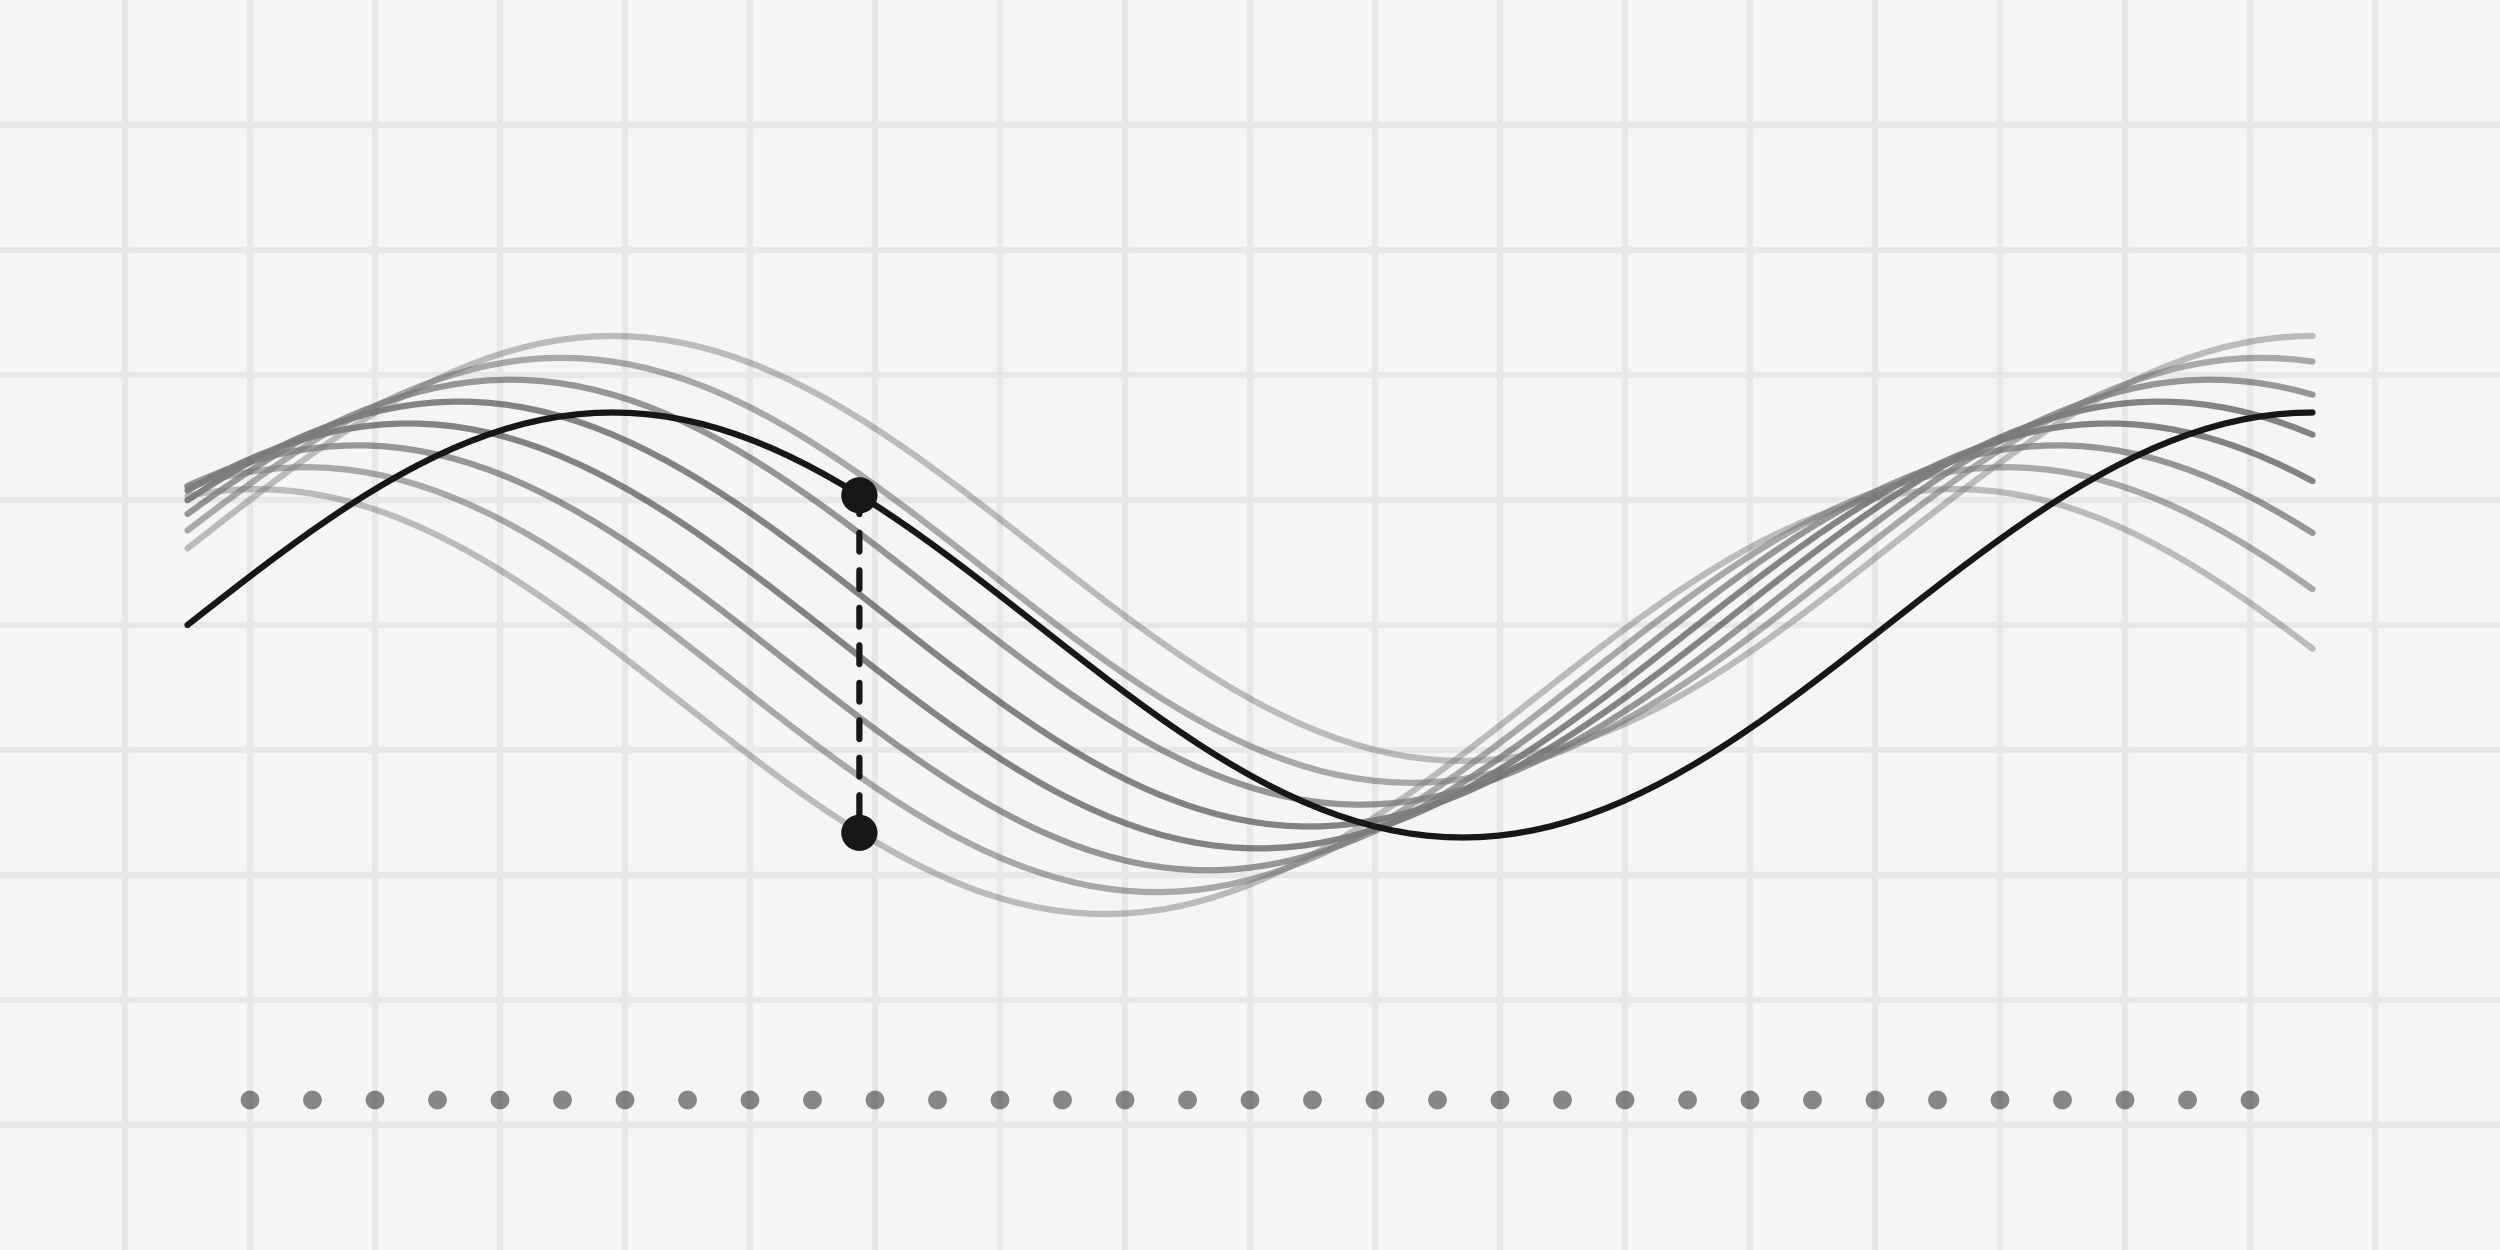
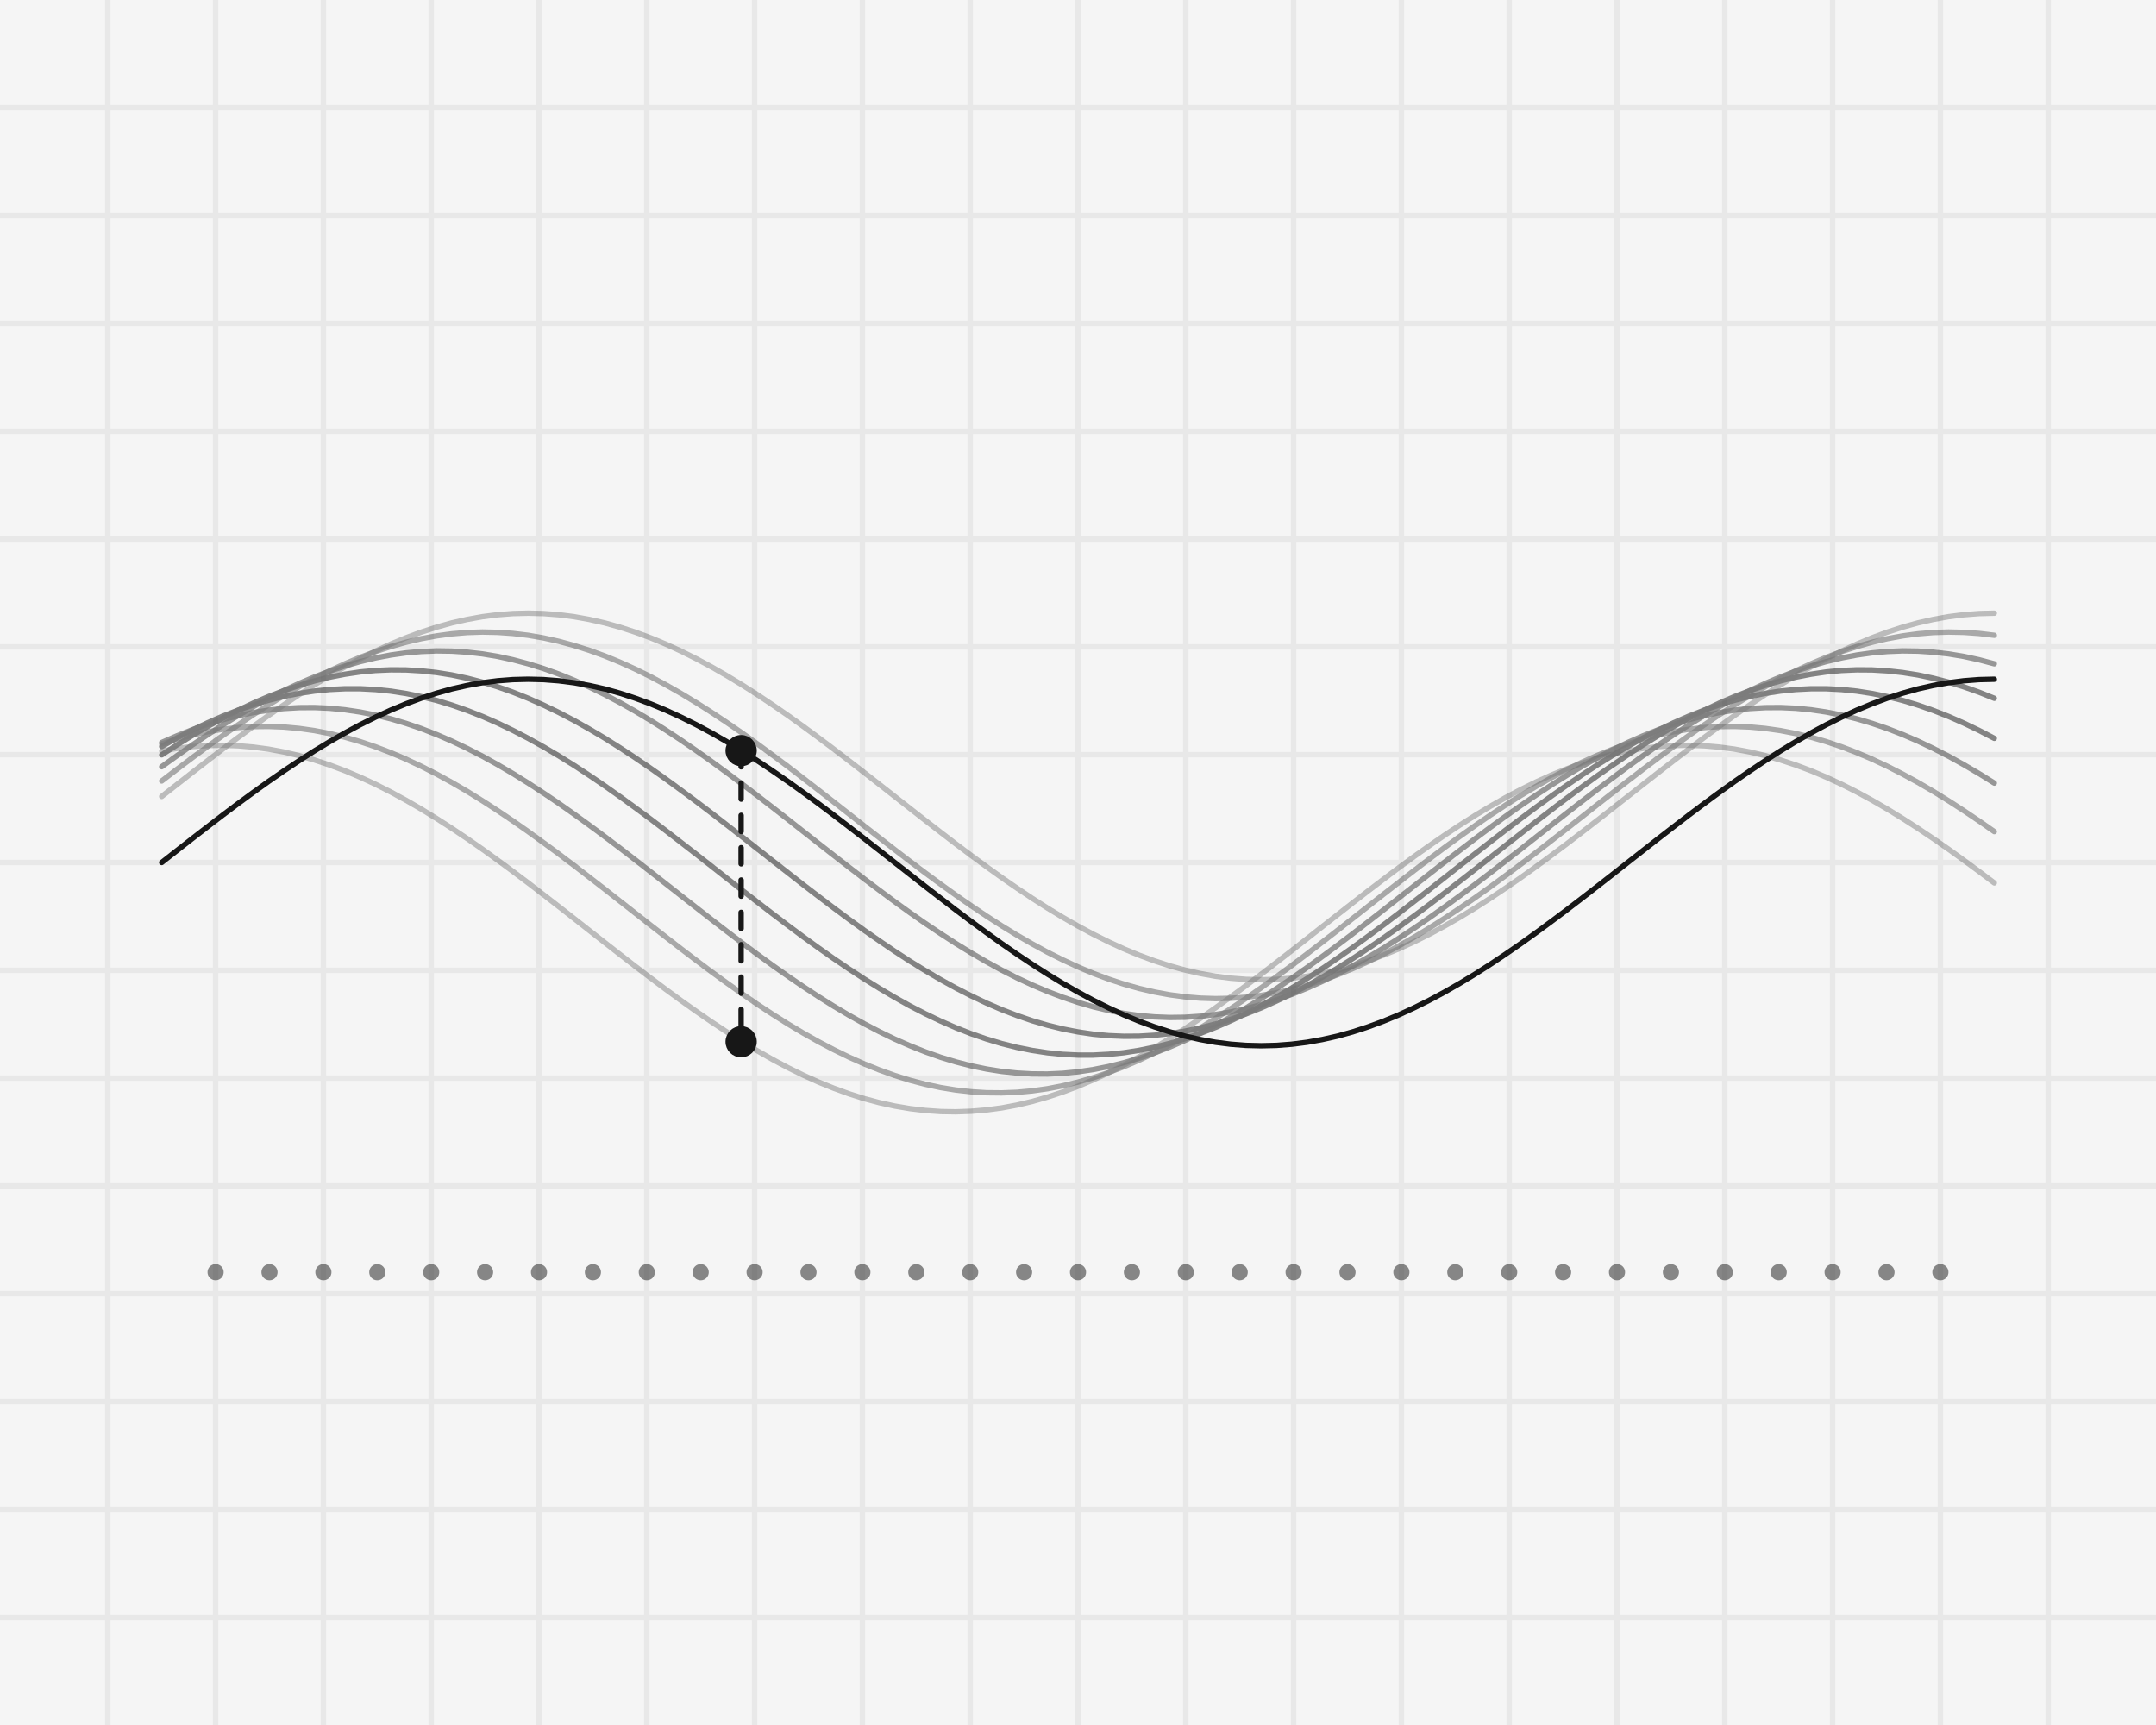
- <svg xmlns="http://www.w3.org/2000/svg" width="400" height="200" viewBox="0 0 400 200" preserveAspectRatio="xMidYMid slice">
+ <svg xmlns="http://www.w3.org/2000/svg" width="400" height="320" viewBox="0 0 400 320" preserveAspectRatio="xMidYMid slice">
  <style>*{vector-effect:non-scaling-stroke}</style>
  <clipPath id="art-clip-lak-2026">
-     <rect width="400" height="200" />
+     <rect width="400" height="320" />
  </clipPath>
-   <rect width="400" height="200" fill="#f5f5f5" />
+   <rect width="400" height="320" fill="#f5f5f5" />
  <g fill="none" stroke="#171717" stroke-width="1" stroke-linecap="round" stroke-linejoin="round">
-     <path d="M20 0V200M40 0V200M60 0V200M80 0V200M100 0V200M120 0V200M140 0V200M160 0V200M180 0V200M200 0V200M220 0V200M240 0V200M260 0V200M280 0V200M300 0V200M320 0V200M340 0V200M360 0V200M380 0V200M0 20H400M0 40H400M0 60H400M0 80H400M0 100H400M0 120H400M0 140H400M0 160H400M0 180H400" stroke-opacity="0.06" />
+     <path d="M20 0V320M40 0V320M60 0V320M80 0V320M100 0V320M120 0V320M140 0V320M160 0V320M180 0V320M200 0V320M220 0V320M240 0V320M260 0V320M280 0V320M300 0V320M320 0V320M340 0V320M360 0V320M380 0V320M0 20H400M0 40H400M0 60H400M0 80H400M0 100H400M0 120H400M0 140H400M0 160H400M0 180H400M0 200H400M0 220H400M0 240H400M0 260H400M0 280H400M0 300H400" stroke-opacity="0.06" />
    <g clip-path="url(#art-clip-lak-2026)">
-       <g transform="translate(200 176) rotate(0) scale(1)" opacity="0.5">
-         <circle cx="-160" cy="0" r="1" fill="#171717" />
-         <circle cx="-150" cy="0" r="1" fill="#171717" />
-         <circle cx="-140" cy="0" r="1" fill="#171717" />
-         <circle cx="-130" cy="0" r="1" fill="#171717" />
-         <circle cx="-120" cy="0" r="1" fill="#171717" />
-         <circle cx="-110" cy="0" r="1" fill="#171717" />
-         <circle cx="-100" cy="0" r="1" fill="#171717" />
-         <circle cx="-90" cy="0" r="1" fill="#171717" />
-         <circle cx="-80" cy="0" r="1" fill="#171717" />
-         <circle cx="-70" cy="0" r="1" fill="#171717" />
-         <circle cx="-60" cy="0" r="1" fill="#171717" />
-         <circle cx="-50" cy="0" r="1" fill="#171717" />
-         <circle cx="-40" cy="0" r="1" fill="#171717" />
-         <circle cx="-30" cy="0" r="1" fill="#171717" />
-         <circle cx="-20" cy="0" r="1" fill="#171717" />
-         <circle cx="-10" cy="0" r="1" fill="#171717" />
-         <circle cx="0" cy="0" r="1" fill="#171717" />
-         <circle cx="10" cy="0" r="1" fill="#171717" />
-         <circle cx="20" cy="0" r="1" fill="#171717" />
-         <circle cx="30" cy="0" r="1" fill="#171717" />
-         <circle cx="40" cy="0" r="1" fill="#171717" />
-         <circle cx="50" cy="0" r="1" fill="#171717" />
-         <circle cx="60" cy="0" r="1" fill="#171717" />
-         <circle cx="70" cy="0" r="1" fill="#171717" />
-         <circle cx="80" cy="0" r="1" fill="#171717" />
-         <circle cx="90" cy="0" r="1" fill="#171717" />
-         <circle cx="100" cy="0" r="1" fill="#171717" />
-         <circle cx="110" cy="0" r="1" fill="#171717" />
-         <circle cx="120" cy="0" r="1" fill="#171717" />
-         <circle cx="130" cy="0" r="1" fill="#171717" />
-         <circle cx="140" cy="0" r="1" fill="#171717" />
-         <circle cx="150" cy="0" r="1" fill="#171717" />
-         <circle cx="160" cy="0" r="1" fill="#171717" />
-       </g>
-       <g transform="translate(200 100) rotate(0) scale(1)" opacity="0.55">
-         <path d="M-170 -12.25L-167.17 -14.47L-164.33 -16.69L-161.5 -18.88L-158.67 -21.05L-155.83 -23.18L-153 -25.26L-150.17 -27.29L-147.33 -29.25L-144.5 -31.14L-141.67 -32.95L-138.83 -34.67L-136 -36.29L-133.17 -37.81L-130.33 -39.22L-127.5 -40.52L-124.67 -41.69L-121.83 -42.74L-119 -43.66L-116.17 -44.45L-113.33 -45.09L-110.5 -45.6L-107.67 -45.96L-104.83 -46.18L-102 -46.25L-99.17 -46.18L-96.33 -45.96L-93.5 -45.6L-90.67 -45.09L-87.83 -44.45L-85 -43.66L-82.17 -42.74L-79.33 -41.69L-76.5 -40.52L-73.67 -39.22L-70.83 -37.81L-68 -36.29L-65.17 -34.67L-62.33 -32.95L-59.5 -31.14L-56.67 -29.25L-53.83 -27.29L-51 -25.26L-48.17 -23.18L-45.33 -21.05L-42.5 -18.88L-39.67 -16.69L-36.83 -14.47L-34 -12.25L-31.17 -10.03L-28.33 -7.81L-25.5 -5.62L-22.67 -3.45L-19.83 -1.32L-17 0.76L-14.17 2.79L-11.33 4.75L-8.5 6.64L-5.67 8.45L-2.83 10.17L0 11.79L2.83 13.31L5.67 14.72L8.5 16.02L11.33 17.19L14.17 18.24L17 19.16L19.83 19.95L22.67 20.59L25.5 21.1L28.33 21.46L31.17 21.68L34 21.75L36.83 21.68L39.67 21.46L42.5 21.1L45.33 20.59L48.17 19.95L51 19.16L53.83 18.24L56.67 17.19L59.5 16.02L62.33 14.72L65.17 13.31L68 11.79L70.83 10.17L73.67 8.45L76.5 6.64L79.33 4.75L82.17 2.79L85 0.76L87.83 -1.32L90.67 -3.45L93.5 -5.62L96.33 -7.81L99.17 -10.03L102 -12.25L104.83 -14.47L107.67 -16.69L110.5 -18.88L113.33 -21.05L116.17 -23.18L119 -25.26L121.83 -27.29L124.67 -29.25L127.5 -31.14L130.33 -32.95L133.17 -34.67L136 -36.29L138.83 -37.81L141.67 -39.22L144.5 -40.52L147.33 -41.69L150.17 -42.74L153 -43.66L155.83 -44.45L158.67 -45.09L161.5 -45.6L164.33 -45.96L167.17 -46.18L170 -46.25" opacity="0.48" />
-         <path d="M-170 -15.12L-167.17 -17.29L-164.33 -19.43L-161.5 -21.51L-158.67 -23.55L-155.83 -25.52L-153 -27.42L-150.17 -29.24L-147.33 -30.97L-144.5 -32.6L-141.67 -34.14L-138.83 -35.56L-136 -36.87L-133.17 -38.06L-130.33 -39.12L-127.5 -40.06L-124.67 -40.86L-121.83 -41.52L-119 -42.04L-116.17 -42.42L-113.33 -42.66L-110.5 -42.75L-107.67 -42.69L-104.83 -42.49L-102 -42.15L-99.17 -41.66L-96.33 -41.03L-93.5 -40.26L-90.67 -39.36L-87.83 -38.33L-85 -37.17L-82.17 -35.89L-79.33 -34.49L-76.5 -32.98L-73.67 -31.37L-70.83 -29.66L-68 -27.86L-65.17 -25.98L-62.33 -24.03L-59.5 -22.01L-56.67 -19.93L-53.83 -17.81L-51 -15.64L-48.17 -13.45L-45.33 -11.24L-42.5 -9.02L-39.67 -6.79L-36.83 -4.58L-34 -2.38L-31.17 -0.21L-28.33 1.93L-25.5 4.01L-22.67 6.05L-19.83 8.02L-17 9.92L-14.17 11.74L-11.33 13.47L-8.5 15.1L-5.67 16.64L-2.83 18.06L0 19.37L2.83 20.56L5.67 21.62L8.5 22.56L11.33 23.36L14.17 24.02L17 24.54L19.83 24.92L22.67 25.16L25.5 25.25L28.33 25.19L31.17 24.99L34 24.65L36.83 24.16L39.67 23.53L42.5 22.76L45.33 21.86L48.17 20.83L51 19.67L53.83 18.39L56.67 16.99L59.5 15.48L62.33 13.87L65.17 12.16L68 10.36L70.83 8.48L73.67 6.53L76.5 4.51L79.33 2.43L82.17 0.31L85 -1.86L87.83 -4.05L90.67 -6.26L93.5 -8.48L96.33 -10.71L99.17 -12.92L102 -15.12L104.83 -17.29L107.67 -19.43L110.5 -21.51L113.33 -23.55L116.17 -25.52L119 -27.42L121.83 -29.24L124.67 -30.97L127.5 -32.6L130.33 -34.14L133.17 -35.56L136 -36.87L138.83 -38.06L141.67 -39.12L144.5 -40.06L147.33 -40.86L150.17 -41.52L153 -42.04L155.83 -42.42L158.67 -42.66L161.5 -42.75L164.33 -42.69L167.17 -42.49L170 -42.15" opacity="0.63" />
-         <path d="M-170 -17.77L-167.17 -19.81L-164.33 -21.79L-161.5 -23.69L-158.67 -25.52L-155.83 -27.26L-153 -28.91L-150.17 -30.46L-147.33 -31.9L-144.5 -33.22L-141.67 -34.42L-138.83 -35.5L-136 -36.45L-133.17 -37.27L-130.33 -37.95L-127.5 -38.49L-124.67 -38.89L-121.83 -39.14L-119 -39.25L-116.17 -39.21L-113.33 -39.02L-110.5 -38.7L-107.67 -38.23L-104.83 -37.61L-102 -36.86L-99.17 -35.98L-96.33 -34.96L-93.5 -33.81L-90.67 -32.55L-87.83 -31.16L-85 -29.67L-82.17 -28.07L-79.33 -26.37L-76.5 -24.58L-73.67 -22.71L-70.83 -20.76L-68 -18.75L-65.17 -16.68L-62.33 -14.56L-59.5 -12.41L-56.67 -10.22L-53.83 -8.01L-51 -5.78L-48.17 -3.56L-45.33 -1.34L-42.5 0.86L-39.67 3.03L-36.83 5.17L-34 7.27L-31.17 9.31L-28.33 11.29L-25.5 13.19L-22.67 15.02L-19.83 16.76L-17 18.41L-14.17 19.96L-11.33 21.4L-8.5 22.72L-5.67 23.92L-2.83 25L0 25.95L2.83 26.77L5.67 27.45L8.5 27.99L11.33 28.39L14.17 28.64L17 28.75L19.83 28.71L22.67 28.52L25.5 28.2L28.33 27.73L31.17 27.11L34 26.36L36.83 25.48L39.67 24.46L42.5 23.31L45.33 22.05L48.17 20.66L51 19.17L53.83 17.57L56.67 15.87L59.5 14.08L62.33 12.21L65.17 10.26L68 8.25L70.83 6.18L73.67 4.06L76.5 1.91L79.33 -0.28L82.17 -2.49L85 -4.72L87.83 -6.94L90.67 -9.16L93.5 -11.36L96.33 -13.53L99.17 -15.67L102 -17.77L104.83 -19.81L107.67 -21.79L110.5 -23.69L113.33 -25.52L116.17 -27.26L119 -28.91L121.83 -30.46L124.67 -31.9L127.5 -33.22L130.33 -34.42L133.17 -35.5L136 -36.45L138.83 -37.27L141.67 -37.95L144.5 -38.49L147.33 -38.89L150.17 -39.14L153 -39.25L155.83 -39.21L158.67 -39.02L161.5 -38.7L164.33 -38.23L167.17 -37.61L170 -36.86" opacity="0.78" />
-         <path d="M-170 -19.97L-167.17 -21.81L-164.33 -23.56L-161.5 -25.22L-158.67 -26.78L-155.83 -28.23L-153 -29.57L-150.17 -30.79L-147.33 -31.88L-144.5 -32.85L-141.67 -33.68L-138.83 -34.38L-136 -34.93L-133.17 -35.35L-130.33 -35.62L-127.5 -35.74L-124.67 -35.72L-121.83 -35.55L-119 -35.24L-116.17 -34.79L-113.33 -34.19L-110.5 -33.46L-107.67 -32.59L-104.83 -31.59L-102 -30.46L-99.17 -29.2L-96.33 -27.83L-93.5 -26.35L-90.67 -24.76L-87.83 -23.08L-85 -21.3L-82.17 -19.44L-79.33 -17.5L-76.5 -15.5L-73.67 -13.43L-70.83 -11.32L-68 -9.17L-65.17 -6.98L-62.33 -4.77L-59.5 -2.55L-56.67 -0.33L-53.83 1.89L-51 4.1L-48.17 6.27L-45.33 8.42L-42.5 10.52L-39.67 12.57L-36.83 14.55L-34 16.47L-31.17 18.31L-28.33 20.06L-25.5 21.72L-22.67 23.28L-19.83 24.73L-17 26.07L-14.17 27.29L-11.33 28.38L-8.5 29.35L-5.67 30.18L-2.83 30.88L0 31.43L2.83 31.85L5.67 32.12L8.5 32.24L11.33 32.22L14.17 32.05L17 31.74L19.83 31.29L22.67 30.69L25.5 29.96L28.33 29.09L31.17 28.09L34 26.96L36.83 25.7L39.67 24.33L42.5 22.85L45.33 21.26L48.17 19.58L51 17.8L53.83 15.94L56.67 14L59.5 12L62.33 9.93L65.17 7.82L68 5.67L70.83 3.48L73.67 1.27L76.5 -0.95L79.33 -3.17L82.17 -5.39L85 -7.6L87.83 -9.77L90.67 -11.92L93.5 -14.02L96.33 -16.07L99.17 -18.05L102 -19.97L104.83 -21.81L107.67 -23.56L110.5 -25.22L113.33 -26.78L116.17 -28.23L119 -29.57L121.83 -30.79L124.67 -31.88L127.5 -32.85L130.33 -33.68L133.17 -34.38L136 -34.93L138.83 -35.35L141.67 -35.62L144.5 -35.74L147.33 -35.72L150.17 -35.55L153 -35.24L155.83 -34.79L158.67 -34.19L161.5 -33.46L164.33 -32.59L167.17 -31.59L170 -30.46" opacity="0.93" />
-         <path d="M-170 -21.52L-167.17 -23.1L-164.33 -24.56L-161.5 -25.91L-158.67 -27.15L-155.83 -28.26L-153 -29.24L-150.17 -30.09L-147.33 -30.8L-144.5 -31.37L-141.67 -31.8L-138.83 -32.09L-136 -32.23L-133.17 -32.23L-130.33 -32.08L-127.5 -31.79L-124.67 -31.35L-121.83 -30.77L-119 -30.06L-116.17 -29.2L-113.33 -28.21L-110.5 -27.1L-107.67 -25.86L-104.83 -24.5L-102 -23.03L-99.17 -21.46L-96.33 -19.78L-93.5 -18.02L-90.67 -16.17L-87.83 -14.24L-85 -12.24L-82.17 -10.18L-79.33 -8.08L-76.5 -5.93L-73.67 -3.74L-70.83 -1.54L-68 0.68L-65.17 2.91L-62.33 5.13L-59.5 7.33L-56.67 9.51L-53.83 11.66L-51 13.77L-48.17 15.82L-45.33 17.82L-42.5 19.74L-39.67 21.59L-36.83 23.35L-34 25.02L-31.17 26.6L-28.33 28.06L-25.5 29.41L-22.67 30.65L-19.83 31.76L-17 32.74L-14.17 33.59L-11.33 34.3L-8.5 34.87L-5.67 35.3L-2.83 35.59L0 35.73L2.83 35.73L5.67 35.58L8.5 35.29L11.33 34.85L14.17 34.27L17 33.56L19.83 32.7L22.67 31.71L25.5 30.6L28.33 29.36L31.17 28L34 26.53L36.83 24.96L39.67 23.28L42.5 21.52L45.33 19.67L48.17 17.74L51 15.74L53.83 13.68L56.67 11.58L59.5 9.43L62.33 7.24L65.17 5.04L68 2.82L70.83 0.59L73.67 -1.63L76.5 -3.83L79.33 -6.01L82.17 -8.16L85 -10.27L87.83 -12.32L90.67 -14.32L93.5 -16.24L96.33 -18.09L99.17 -19.85L102 -21.52L104.83 -23.1L107.67 -24.56L110.5 -25.91L113.33 -27.15L116.17 -28.26L119 -29.24L121.83 -30.09L124.67 -30.8L127.5 -31.37L130.33 -31.8L133.17 -32.09L136 -32.23L138.83 -32.23L141.67 -32.08L144.5 -31.79L147.33 -31.35L150.17 -30.77L153 -30.06L155.83 -29.2L158.67 -28.21L161.5 -27.1L164.33 -25.86L167.17 -24.5L170 -23.03" opacity="0.93" />
-         <path d="M-170 -22.26L-167.17 -23.5L-164.33 -24.63L-161.5 -25.63L-158.67 -26.49L-155.83 -27.22L-153 -27.81L-150.17 -28.26L-147.33 -28.56L-144.5 -28.72L-141.67 -28.74L-138.83 -28.61L-136 -28.33L-133.17 -27.91L-130.33 -27.35L-127.5 -26.65L-124.67 -25.81L-121.83 -24.84L-119 -23.74L-116.17 -22.52L-113.33 -21.17L-110.5 -19.72L-107.67 -18.15L-104.83 -16.49L-102 -14.73L-99.17 -12.89L-96.33 -10.97L-93.5 -8.98L-90.67 -6.93L-87.83 -4.83L-85 -2.69L-82.17 -0.51L-79.33 1.7L-76.5 3.92L-73.67 6.14L-70.83 8.36L-68 10.57L-65.17 12.75L-62.33 14.91L-59.5 17.02L-56.67 19.08L-53.83 21.08L-51 23.01L-48.17 24.87L-45.33 26.65L-42.5 28.33L-39.67 29.91L-36.83 31.39L-34 32.76L-31.17 34L-28.33 35.13L-25.5 36.13L-22.67 36.99L-19.83 37.72L-17 38.31L-14.17 38.76L-11.33 39.06L-8.5 39.22L-5.67 39.24L-2.83 39.11L0 38.83L2.83 38.41L5.67 37.85L8.5 37.15L11.33 36.31L14.17 35.34L17 34.24L19.83 33.02L22.67 31.67L25.5 30.22L28.33 28.65L31.17 26.99L34 25.23L36.83 23.39L39.67 21.47L42.5 19.48L45.33 17.43L48.17 15.33L51 13.19L53.83 11.01L56.67 8.8L59.5 6.58L62.33 4.36L65.17 2.14L68 -0.07L70.83 -2.25L73.67 -4.41L76.5 -6.52L79.33 -8.58L82.17 -10.58L85 -12.51L87.83 -14.37L90.67 -16.15L93.5 -17.83L96.33 -19.41L99.17 -20.89L102 -22.26L104.83 -23.5L107.67 -24.63L110.5 -25.63L113.33 -26.49L116.17 -27.22L119 -27.81L121.83 -28.26L124.67 -28.56L127.5 -28.72L130.33 -28.74L133.17 -28.61L136 -28.33L138.83 -27.91L141.67 -27.35L144.5 -26.65L147.33 -25.81L150.17 -24.84L153 -23.74L155.83 -22.52L158.67 -21.17L161.5 -19.72L164.33 -18.15L167.17 -16.49L170 -14.73" opacity="0.78" />
-         <path d="M-170 -22.01L-167.17 -22.9L-164.33 -23.64L-161.5 -24.25L-158.67 -24.71L-155.83 -25.03L-153 -25.21L-150.17 -25.24L-147.33 -25.13L-144.5 -24.87L-141.67 -24.47L-138.83 -23.92L-136 -23.24L-133.17 -22.42L-130.33 -21.46L-127.5 -20.38L-124.67 -19.17L-121.83 -17.84L-119 -16.4L-116.17 -14.85L-113.33 -13.2L-110.5 -11.45L-107.67 -9.62L-104.83 -7.71L-102 -5.73L-99.17 -3.68L-96.33 -1.59L-93.5 0.55L-90.67 2.73L-87.83 4.93L-85 7.15L-82.17 9.37L-79.33 11.6L-76.5 13.8L-73.67 15.99L-70.83 18.15L-68 20.27L-65.17 22.33L-62.33 24.34L-59.5 26.29L-56.67 28.15L-53.83 29.94L-51 31.63L-48.17 33.23L-45.33 34.72L-42.5 36.1L-39.67 37.36L-36.83 38.5L-34 39.51L-31.17 40.4L-28.33 41.14L-25.5 41.75L-22.67 42.21L-19.83 42.53L-17 42.71L-14.17 42.74L-11.33 42.63L-8.5 42.37L-5.67 41.97L-2.83 41.42L0 40.74L2.83 39.92L5.67 38.96L8.5 37.88L11.33 36.67L14.17 35.34L17 33.9L19.83 32.35L22.67 30.7L25.5 28.95L28.33 27.12L31.17 25.21L34 23.23L36.83 21.18L39.67 19.09L42.5 16.95L45.33 14.77L48.17 12.57L51 10.35L53.83 8.13L56.67 5.9L59.5 3.7L62.33 1.51L65.17 -0.65L68 -2.77L70.83 -4.83L73.67 -6.84L76.5 -8.79L79.33 -10.65L82.17 -12.44L85 -14.13L87.83 -15.73L90.67 -17.22L93.5 -18.6L96.33 -19.86L99.17 -21L102 -22.01L104.83 -22.9L107.67 -23.64L110.5 -24.25L113.33 -24.71L116.17 -25.03L119 -25.21L121.83 -25.24L124.67 -25.13L127.5 -24.87L130.33 -24.47L133.17 -23.92L136 -23.24L138.83 -22.42L141.67 -21.46L144.5 -20.38L147.33 -19.17L150.17 -17.84L153 -16.4L155.83 -14.85L158.67 -13.2L161.5 -11.45L164.33 -9.62L167.17 -7.71L170 -5.73" opacity="0.63" />
-         <path d="M-170 -20.68L-167.17 -21.16L-164.33 -21.5L-161.5 -21.7L-158.67 -21.75L-155.83 -21.65L-153 -21.41L-150.17 -21.03L-147.33 -20.5L-144.5 -19.83L-141.67 -19.02L-138.83 -18.08L-136 -17.02L-133.17 -15.82L-130.33 -14.51L-127.5 -13.08L-124.67 -11.54L-121.83 -9.9L-119 -8.16L-116.17 -6.34L-113.33 -4.44L-110.5 -2.47L-107.67 -0.43L-104.83 1.66L-102 3.79L-99.17 5.97L-96.33 8.17L-93.5 10.38L-90.67 12.61L-87.83 14.83L-85 17.04L-82.17 19.23L-79.33 21.39L-76.5 23.52L-73.67 25.59L-70.83 27.61L-68 29.56L-65.17 31.43L-62.33 33.23L-59.5 34.93L-56.67 36.54L-53.83 38.05L-51 39.44L-48.17 40.72L-45.33 41.87L-42.5 42.9L-39.67 43.8L-36.83 44.56L-34 45.18L-31.17 45.66L-28.33 46L-25.5 46.2L-22.67 46.25L-19.83 46.15L-17 45.91L-14.17 45.53L-11.33 45L-8.5 44.33L-5.67 43.52L-2.83 42.58L0 41.52L2.83 40.32L5.67 39.01L8.5 37.58L11.33 36.04L14.17 34.4L17 32.66L19.83 30.84L22.67 28.94L25.5 26.97L28.33 24.93L31.17 22.84L34 20.71L36.83 18.53L39.67 16.33L42.5 14.12L45.33 11.89L48.17 9.67L51 7.46L53.83 5.27L56.67 3.11L59.5 0.98L62.33 -1.09L65.17 -3.11L68 -5.06L70.83 -6.93L73.67 -8.73L76.5 -10.43L79.33 -12.04L82.17 -13.55L85 -14.94L87.83 -16.22L90.67 -17.37L93.5 -18.4L96.33 -19.3L99.17 -20.06L102 -20.68L104.83 -21.16L107.67 -21.5L110.5 -21.7L113.33 -21.75L116.17 -21.65L119 -21.41L121.83 -21.03L124.67 -20.5L127.5 -19.83L130.33 -19.02L133.17 -18.08L136 -17.02L138.83 -15.82L141.67 -14.51L144.5 -13.08L147.33 -11.54L150.17 -9.9L153 -8.16L155.83 -6.34L158.67 -4.44L161.5 -2.47L164.33 -0.43L167.17 1.66L170 3.79" opacity="0.48" />
-       </g>
-       <g transform="translate(200 100) rotate(0) scale(1)">
-         <path d="M-170 0L-167.17 -2.22L-164.33 -4.44L-161.5 -6.63L-158.67 -8.8L-155.83 -10.93L-153 -13.01L-150.17 -15.04L-147.33 -17L-144.5 -18.89L-141.67 -20.7L-138.83 -22.42L-136 -24.04L-133.17 -25.56L-130.33 -26.97L-127.5 -28.27L-124.67 -29.44L-121.83 -30.49L-119 -31.41L-116.17 -32.2L-113.33 -32.84L-110.5 -33.35L-107.67 -33.71L-104.83 -33.93L-102 -34L-99.17 -33.93L-96.33 -33.71L-93.5 -33.35L-90.67 -32.84L-87.83 -32.2L-85 -31.41L-82.17 -30.49L-79.33 -29.44L-76.5 -28.27L-73.67 -26.97L-70.83 -25.56L-68 -24.04L-65.17 -22.42L-62.33 -20.7L-59.5 -18.89L-56.67 -17L-53.83 -15.04L-51 -13.01L-48.17 -10.93L-45.33 -8.8L-42.5 -6.63L-39.67 -4.44L-36.83 -2.22L-34 0L-31.17 2.22L-28.33 4.44L-25.5 6.63L-22.67 8.8L-19.83 10.93L-17 13.01L-14.17 15.04L-11.33 17L-8.5 18.89L-5.67 20.7L-2.83 22.42L0 24.04L2.83 25.56L5.67 26.97L8.5 28.27L11.33 29.44L14.17 30.49L17 31.41L19.83 32.2L22.67 32.84L25.5 33.35L28.33 33.71L31.17 33.93L34 34L36.83 33.93L39.67 33.71L42.5 33.35L45.33 32.84L48.17 32.2L51 31.41L53.83 30.49L56.67 29.44L59.5 28.27L62.33 26.97L65.17 25.56L68 24.04L70.83 22.42L73.67 20.7L76.5 18.89L79.33 17L82.17 15.04L85 13.01L87.83 10.93L90.67 8.8L93.5 6.63L96.33 4.44L99.17 2.22L102 0L104.83 -2.22L107.67 -4.44L110.5 -6.63L113.33 -8.8L116.17 -10.93L119 -13.01L121.83 -15.04L124.67 -17L127.5 -18.89L130.33 -20.7L133.17 -22.42L136 -24.04L138.83 -25.56L141.67 -26.97L144.5 -28.27L147.33 -29.44L150.17 -30.49L153 -31.41L155.83 -32.2L158.67 -32.84L161.5 -33.35L164.33 -33.71L167.17 -33.93L170 -34" />
-       </g>
-       <g transform="translate(137.5 106.25) rotate(90) scale(1)">
-         <path d="M-27 0H27" stroke-dasharray="3 3" />
-       </g>
-       <g transform="translate(137.5 106.25) rotate(0) scale(1)">
-         <circle cx="0" cy="-27" r="2.4" fill="#171717" />
-         <circle cx="0" cy="27" r="2.4" fill="#171717" />
+       <g transform="translate(0 60)">
+         <g transform="translate(200 176) rotate(0) scale(1)" opacity="0.5">
+           <circle cx="-160" cy="0" r="1" fill="#171717" />
+           <circle cx="-150" cy="0" r="1" fill="#171717" />
+           <circle cx="-140" cy="0" r="1" fill="#171717" />
+           <circle cx="-130" cy="0" r="1" fill="#171717" />
+           <circle cx="-120" cy="0" r="1" fill="#171717" />
+           <circle cx="-110" cy="0" r="1" fill="#171717" />
+           <circle cx="-100" cy="0" r="1" fill="#171717" />
+           <circle cx="-90" cy="0" r="1" fill="#171717" />
+           <circle cx="-80" cy="0" r="1" fill="#171717" />
+           <circle cx="-70" cy="0" r="1" fill="#171717" />
+           <circle cx="-60" cy="0" r="1" fill="#171717" />
+           <circle cx="-50" cy="0" r="1" fill="#171717" />
+           <circle cx="-40" cy="0" r="1" fill="#171717" />
+           <circle cx="-30" cy="0" r="1" fill="#171717" />
+           <circle cx="-20" cy="0" r="1" fill="#171717" />
+           <circle cx="-10" cy="0" r="1" fill="#171717" />
+           <circle cx="0" cy="0" r="1" fill="#171717" />
+           <circle cx="10" cy="0" r="1" fill="#171717" />
+           <circle cx="20" cy="0" r="1" fill="#171717" />
+           <circle cx="30" cy="0" r="1" fill="#171717" />
+           <circle cx="40" cy="0" r="1" fill="#171717" />
+           <circle cx="50" cy="0" r="1" fill="#171717" />
+           <circle cx="60" cy="0" r="1" fill="#171717" />
+           <circle cx="70" cy="0" r="1" fill="#171717" />
+           <circle cx="80" cy="0" r="1" fill="#171717" />
+           <circle cx="90" cy="0" r="1" fill="#171717" />
+           <circle cx="100" cy="0" r="1" fill="#171717" />
+           <circle cx="110" cy="0" r="1" fill="#171717" />
+           <circle cx="120" cy="0" r="1" fill="#171717" />
+           <circle cx="130" cy="0" r="1" fill="#171717" />
+           <circle cx="140" cy="0" r="1" fill="#171717" />
+           <circle cx="150" cy="0" r="1" fill="#171717" />
+           <circle cx="160" cy="0" r="1" fill="#171717" />
+         </g>
+         <g transform="translate(200 100) rotate(0) scale(1)" opacity="0.55">
+           <path d="M-170 -12.25L-167.17 -14.47L-164.33 -16.69L-161.5 -18.88L-158.67 -21.05L-155.83 -23.18L-153 -25.26L-150.17 -27.29L-147.33 -29.25L-144.5 -31.14L-141.67 -32.95L-138.83 -34.67L-136 -36.29L-133.17 -37.81L-130.33 -39.22L-127.5 -40.52L-124.67 -41.69L-121.83 -42.74L-119 -43.66L-116.17 -44.45L-113.33 -45.09L-110.5 -45.6L-107.67 -45.96L-104.83 -46.18L-102 -46.25L-99.17 -46.18L-96.33 -45.96L-93.5 -45.6L-90.67 -45.09L-87.83 -44.45L-85 -43.66L-82.17 -42.74L-79.33 -41.69L-76.5 -40.52L-73.67 -39.22L-70.83 -37.81L-68 -36.29L-65.17 -34.67L-62.33 -32.95L-59.5 -31.14L-56.67 -29.25L-53.83 -27.29L-51 -25.26L-48.17 -23.18L-45.33 -21.05L-42.5 -18.88L-39.67 -16.69L-36.83 -14.47L-34 -12.25L-31.17 -10.03L-28.33 -7.81L-25.5 -5.62L-22.67 -3.45L-19.83 -1.32L-17 0.76L-14.17 2.79L-11.33 4.75L-8.5 6.64L-5.67 8.45L-2.83 10.17L0 11.79L2.83 13.31L5.67 14.72L8.5 16.02L11.33 17.19L14.17 18.24L17 19.16L19.83 19.95L22.67 20.59L25.5 21.1L28.33 21.46L31.17 21.68L34 21.75L36.83 21.68L39.67 21.46L42.5 21.1L45.33 20.59L48.17 19.95L51 19.16L53.83 18.24L56.67 17.19L59.5 16.02L62.33 14.72L65.17 13.31L68 11.79L70.83 10.17L73.67 8.45L76.5 6.64L79.33 4.75L82.17 2.79L85 0.76L87.83 -1.32L90.67 -3.45L93.5 -5.62L96.33 -7.81L99.17 -10.03L102 -12.25L104.83 -14.47L107.67 -16.69L110.5 -18.88L113.33 -21.05L116.17 -23.18L119 -25.26L121.83 -27.29L124.67 -29.25L127.5 -31.14L130.33 -32.95L133.17 -34.67L136 -36.29L138.83 -37.81L141.67 -39.22L144.5 -40.52L147.33 -41.69L150.17 -42.74L153 -43.66L155.83 -44.45L158.67 -45.09L161.5 -45.6L164.33 -45.96L167.17 -46.18L170 -46.25" opacity="0.48" />
+           <path d="M-170 -15.12L-167.17 -17.29L-164.33 -19.43L-161.5 -21.51L-158.67 -23.55L-155.83 -25.52L-153 -27.42L-150.17 -29.24L-147.33 -30.97L-144.5 -32.6L-141.67 -34.14L-138.83 -35.56L-136 -36.87L-133.17 -38.06L-130.33 -39.12L-127.5 -40.06L-124.67 -40.86L-121.83 -41.52L-119 -42.04L-116.17 -42.42L-113.33 -42.66L-110.5 -42.75L-107.67 -42.69L-104.83 -42.49L-102 -42.15L-99.17 -41.66L-96.33 -41.03L-93.5 -40.26L-90.67 -39.36L-87.83 -38.33L-85 -37.17L-82.17 -35.89L-79.33 -34.49L-76.5 -32.98L-73.67 -31.37L-70.83 -29.66L-68 -27.86L-65.17 -25.98L-62.33 -24.03L-59.5 -22.01L-56.67 -19.93L-53.83 -17.81L-51 -15.64L-48.17 -13.45L-45.33 -11.24L-42.5 -9.02L-39.67 -6.79L-36.83 -4.58L-34 -2.38L-31.17 -0.21L-28.33 1.93L-25.5 4.01L-22.67 6.05L-19.83 8.02L-17 9.92L-14.17 11.74L-11.33 13.47L-8.5 15.1L-5.67 16.64L-2.83 18.06L0 19.37L2.83 20.56L5.67 21.62L8.5 22.56L11.33 23.36L14.17 24.02L17 24.54L19.83 24.92L22.67 25.16L25.5 25.25L28.33 25.19L31.17 24.99L34 24.65L36.83 24.16L39.67 23.53L42.5 22.76L45.33 21.86L48.17 20.83L51 19.67L53.83 18.39L56.67 16.99L59.5 15.48L62.33 13.87L65.17 12.16L68 10.36L70.83 8.48L73.67 6.53L76.5 4.51L79.33 2.43L82.17 0.31L85 -1.86L87.83 -4.05L90.67 -6.26L93.5 -8.48L96.33 -10.71L99.17 -12.92L102 -15.12L104.83 -17.29L107.67 -19.43L110.5 -21.51L113.33 -23.55L116.17 -25.52L119 -27.42L121.83 -29.24L124.67 -30.97L127.5 -32.6L130.33 -34.14L133.17 -35.56L136 -36.87L138.83 -38.06L141.67 -39.12L144.5 -40.06L147.33 -40.86L150.17 -41.52L153 -42.04L155.83 -42.42L158.67 -42.66L161.5 -42.75L164.33 -42.69L167.17 -42.49L170 -42.15" opacity="0.63" />
+           <path d="M-170 -17.77L-167.17 -19.81L-164.33 -21.79L-161.5 -23.69L-158.67 -25.52L-155.83 -27.26L-153 -28.91L-150.17 -30.46L-147.33 -31.9L-144.5 -33.22L-141.67 -34.42L-138.83 -35.5L-136 -36.45L-133.17 -37.27L-130.33 -37.95L-127.5 -38.49L-124.67 -38.89L-121.83 -39.14L-119 -39.25L-116.17 -39.21L-113.33 -39.02L-110.5 -38.7L-107.67 -38.23L-104.83 -37.61L-102 -36.86L-99.17 -35.98L-96.33 -34.96L-93.5 -33.81L-90.67 -32.55L-87.83 -31.16L-85 -29.67L-82.17 -28.07L-79.33 -26.37L-76.5 -24.58L-73.67 -22.71L-70.83 -20.76L-68 -18.75L-65.17 -16.68L-62.33 -14.56L-59.5 -12.41L-56.67 -10.22L-53.83 -8.01L-51 -5.78L-48.17 -3.56L-45.33 -1.34L-42.5 0.86L-39.67 3.03L-36.83 5.17L-34 7.27L-31.17 9.31L-28.33 11.29L-25.5 13.19L-22.67 15.02L-19.83 16.76L-17 18.41L-14.17 19.96L-11.33 21.4L-8.5 22.72L-5.67 23.92L-2.83 25L0 25.95L2.83 26.77L5.67 27.45L8.5 27.99L11.33 28.39L14.17 28.64L17 28.75L19.83 28.71L22.67 28.52L25.5 28.2L28.33 27.73L31.17 27.11L34 26.36L36.83 25.48L39.67 24.46L42.5 23.31L45.33 22.05L48.17 20.66L51 19.17L53.83 17.57L56.67 15.87L59.5 14.08L62.33 12.21L65.17 10.26L68 8.25L70.83 6.18L73.67 4.06L76.5 1.91L79.33 -0.28L82.17 -2.49L85 -4.72L87.83 -6.94L90.67 -9.16L93.5 -11.36L96.33 -13.53L99.17 -15.67L102 -17.77L104.83 -19.81L107.67 -21.79L110.5 -23.69L113.33 -25.52L116.17 -27.26L119 -28.91L121.83 -30.46L124.67 -31.9L127.5 -33.22L130.33 -34.42L133.17 -35.5L136 -36.45L138.83 -37.27L141.67 -37.95L144.5 -38.49L147.33 -38.89L150.17 -39.14L153 -39.25L155.83 -39.21L158.67 -39.02L161.5 -38.7L164.33 -38.23L167.17 -37.61L170 -36.86" opacity="0.78" />
+           <path d="M-170 -19.97L-167.17 -21.81L-164.33 -23.56L-161.5 -25.22L-158.67 -26.78L-155.83 -28.23L-153 -29.57L-150.17 -30.79L-147.33 -31.88L-144.5 -32.85L-141.67 -33.68L-138.83 -34.38L-136 -34.93L-133.17 -35.35L-130.33 -35.62L-127.5 -35.74L-124.67 -35.72L-121.83 -35.55L-119 -35.24L-116.17 -34.79L-113.33 -34.19L-110.5 -33.46L-107.67 -32.59L-104.83 -31.59L-102 -30.46L-99.17 -29.2L-96.33 -27.83L-93.5 -26.35L-90.67 -24.76L-87.83 -23.08L-85 -21.3L-82.17 -19.44L-79.33 -17.5L-76.5 -15.5L-73.67 -13.43L-70.83 -11.32L-68 -9.17L-65.17 -6.98L-62.33 -4.77L-59.5 -2.55L-56.67 -0.33L-53.83 1.89L-51 4.1L-48.17 6.27L-45.33 8.42L-42.5 10.52L-39.67 12.57L-36.83 14.55L-34 16.47L-31.17 18.31L-28.33 20.06L-25.5 21.72L-22.67 23.28L-19.83 24.73L-17 26.07L-14.17 27.29L-11.33 28.38L-8.5 29.35L-5.67 30.18L-2.83 30.88L0 31.43L2.83 31.85L5.67 32.12L8.5 32.24L11.33 32.22L14.17 32.05L17 31.74L19.83 31.29L22.67 30.69L25.5 29.96L28.33 29.09L31.17 28.09L34 26.96L36.83 25.7L39.67 24.33L42.5 22.85L45.33 21.26L48.17 19.58L51 17.8L53.83 15.94L56.67 14L59.5 12L62.33 9.93L65.17 7.82L68 5.67L70.83 3.48L73.67 1.27L76.5 -0.95L79.33 -3.17L82.17 -5.39L85 -7.6L87.83 -9.77L90.67 -11.92L93.5 -14.02L96.33 -16.07L99.17 -18.05L102 -19.97L104.83 -21.81L107.67 -23.56L110.5 -25.22L113.33 -26.78L116.17 -28.23L119 -29.57L121.83 -30.79L124.67 -31.88L127.5 -32.85L130.33 -33.68L133.17 -34.38L136 -34.93L138.83 -35.35L141.67 -35.62L144.5 -35.74L147.33 -35.72L150.17 -35.55L153 -35.24L155.83 -34.79L158.67 -34.19L161.5 -33.46L164.33 -32.59L167.17 -31.59L170 -30.46" opacity="0.93" />
+           <path d="M-170 -21.52L-167.17 -23.1L-164.33 -24.56L-161.5 -25.91L-158.67 -27.15L-155.83 -28.26L-153 -29.24L-150.17 -30.09L-147.33 -30.8L-144.5 -31.37L-141.67 -31.8L-138.83 -32.09L-136 -32.23L-133.17 -32.23L-130.33 -32.08L-127.5 -31.79L-124.67 -31.35L-121.83 -30.77L-119 -30.06L-116.17 -29.2L-113.33 -28.21L-110.5 -27.1L-107.67 -25.86L-104.83 -24.5L-102 -23.03L-99.17 -21.46L-96.33 -19.78L-93.5 -18.02L-90.67 -16.17L-87.83 -14.24L-85 -12.24L-82.17 -10.18L-79.33 -8.08L-76.5 -5.93L-73.67 -3.74L-70.83 -1.54L-68 0.68L-65.17 2.91L-62.33 5.13L-59.5 7.33L-56.67 9.51L-53.83 11.66L-51 13.77L-48.17 15.82L-45.33 17.82L-42.5 19.74L-39.67 21.59L-36.83 23.35L-34 25.02L-31.17 26.6L-28.33 28.06L-25.5 29.41L-22.67 30.65L-19.83 31.76L-17 32.74L-14.17 33.59L-11.33 34.3L-8.5 34.87L-5.67 35.3L-2.83 35.59L0 35.73L2.83 35.73L5.67 35.58L8.5 35.29L11.33 34.85L14.17 34.27L17 33.56L19.83 32.7L22.67 31.71L25.5 30.6L28.33 29.36L31.17 28L34 26.53L36.83 24.96L39.67 23.28L42.5 21.52L45.33 19.67L48.17 17.74L51 15.74L53.83 13.68L56.67 11.58L59.5 9.43L62.33 7.24L65.17 5.04L68 2.82L70.83 0.59L73.67 -1.63L76.5 -3.83L79.33 -6.01L82.17 -8.16L85 -10.27L87.83 -12.32L90.67 -14.32L93.5 -16.24L96.33 -18.09L99.17 -19.85L102 -21.52L104.83 -23.1L107.67 -24.56L110.5 -25.91L113.33 -27.15L116.17 -28.26L119 -29.24L121.83 -30.09L124.67 -30.8L127.5 -31.37L130.33 -31.8L133.17 -32.09L136 -32.23L138.83 -32.23L141.67 -32.08L144.5 -31.79L147.33 -31.35L150.17 -30.77L153 -30.06L155.83 -29.2L158.67 -28.21L161.5 -27.1L164.33 -25.86L167.17 -24.5L170 -23.03" opacity="0.93" />
+           <path d="M-170 -22.26L-167.17 -23.5L-164.33 -24.63L-161.5 -25.63L-158.67 -26.49L-155.83 -27.22L-153 -27.81L-150.17 -28.26L-147.33 -28.56L-144.5 -28.72L-141.67 -28.74L-138.83 -28.61L-136 -28.33L-133.17 -27.91L-130.33 -27.35L-127.5 -26.65L-124.67 -25.81L-121.83 -24.84L-119 -23.74L-116.17 -22.52L-113.33 -21.17L-110.5 -19.72L-107.67 -18.15L-104.83 -16.49L-102 -14.73L-99.17 -12.89L-96.33 -10.97L-93.5 -8.98L-90.67 -6.93L-87.83 -4.83L-85 -2.69L-82.17 -0.51L-79.33 1.7L-76.5 3.92L-73.67 6.14L-70.83 8.36L-68 10.57L-65.17 12.75L-62.33 14.91L-59.5 17.02L-56.67 19.08L-53.83 21.08L-51 23.01L-48.17 24.87L-45.33 26.65L-42.5 28.33L-39.67 29.91L-36.83 31.39L-34 32.76L-31.17 34L-28.33 35.13L-25.5 36.13L-22.67 36.99L-19.83 37.72L-17 38.31L-14.17 38.76L-11.33 39.06L-8.5 39.22L-5.67 39.24L-2.83 39.11L0 38.83L2.83 38.41L5.67 37.85L8.5 37.15L11.33 36.31L14.17 35.34L17 34.24L19.83 33.02L22.67 31.67L25.5 30.22L28.33 28.65L31.17 26.99L34 25.23L36.83 23.39L39.67 21.47L42.5 19.48L45.33 17.43L48.17 15.33L51 13.19L53.83 11.01L56.67 8.8L59.5 6.58L62.33 4.36L65.17 2.14L68 -0.07L70.83 -2.25L73.67 -4.41L76.5 -6.52L79.33 -8.58L82.17 -10.58L85 -12.51L87.83 -14.37L90.67 -16.15L93.5 -17.83L96.33 -19.41L99.17 -20.89L102 -22.26L104.83 -23.5L107.67 -24.63L110.5 -25.63L113.33 -26.49L116.17 -27.22L119 -27.81L121.83 -28.26L124.67 -28.56L127.5 -28.72L130.33 -28.74L133.17 -28.61L136 -28.33L138.83 -27.91L141.67 -27.35L144.5 -26.65L147.33 -25.81L150.17 -24.84L153 -23.74L155.83 -22.52L158.67 -21.17L161.5 -19.72L164.33 -18.15L167.17 -16.49L170 -14.73" opacity="0.78" />
+           <path d="M-170 -22.01L-167.17 -22.9L-164.33 -23.64L-161.5 -24.25L-158.67 -24.71L-155.83 -25.03L-153 -25.21L-150.17 -25.24L-147.33 -25.13L-144.5 -24.87L-141.67 -24.47L-138.83 -23.92L-136 -23.24L-133.17 -22.42L-130.33 -21.46L-127.5 -20.38L-124.67 -19.17L-121.83 -17.84L-119 -16.4L-116.17 -14.85L-113.33 -13.2L-110.5 -11.45L-107.67 -9.62L-104.83 -7.71L-102 -5.73L-99.17 -3.68L-96.33 -1.59L-93.5 0.55L-90.67 2.73L-87.83 4.93L-85 7.15L-82.17 9.37L-79.33 11.6L-76.5 13.8L-73.67 15.99L-70.83 18.15L-68 20.27L-65.17 22.33L-62.33 24.34L-59.5 26.29L-56.67 28.15L-53.83 29.94L-51 31.63L-48.17 33.23L-45.33 34.72L-42.5 36.1L-39.67 37.36L-36.83 38.5L-34 39.51L-31.17 40.4L-28.33 41.14L-25.5 41.75L-22.67 42.21L-19.83 42.53L-17 42.71L-14.17 42.74L-11.33 42.63L-8.5 42.37L-5.67 41.97L-2.83 41.42L0 40.74L2.83 39.92L5.67 38.96L8.5 37.88L11.33 36.67L14.17 35.34L17 33.9L19.83 32.35L22.67 30.7L25.5 28.95L28.33 27.12L31.17 25.21L34 23.23L36.83 21.18L39.67 19.09L42.5 16.95L45.33 14.77L48.17 12.57L51 10.35L53.83 8.13L56.67 5.9L59.5 3.7L62.33 1.51L65.17 -0.65L68 -2.77L70.83 -4.83L73.67 -6.84L76.5 -8.79L79.33 -10.65L82.17 -12.44L85 -14.13L87.83 -15.73L90.67 -17.22L93.5 -18.6L96.33 -19.86L99.17 -21L102 -22.01L104.83 -22.9L107.67 -23.64L110.5 -24.25L113.33 -24.71L116.17 -25.03L119 -25.21L121.83 -25.24L124.67 -25.13L127.5 -24.87L130.33 -24.47L133.17 -23.92L136 -23.24L138.83 -22.42L141.67 -21.46L144.5 -20.38L147.33 -19.17L150.17 -17.84L153 -16.4L155.83 -14.85L158.67 -13.2L161.5 -11.45L164.33 -9.62L167.17 -7.71L170 -5.73" opacity="0.63" />
+           <path d="M-170 -20.68L-167.17 -21.16L-164.33 -21.5L-161.5 -21.7L-158.67 -21.75L-155.83 -21.65L-153 -21.41L-150.17 -21.03L-147.33 -20.5L-144.5 -19.83L-141.67 -19.02L-138.83 -18.08L-136 -17.02L-133.17 -15.82L-130.33 -14.51L-127.5 -13.08L-124.67 -11.54L-121.83 -9.9L-119 -8.16L-116.17 -6.34L-113.33 -4.44L-110.5 -2.47L-107.67 -0.43L-104.83 1.66L-102 3.79L-99.17 5.97L-96.33 8.17L-93.5 10.38L-90.67 12.61L-87.83 14.83L-85 17.04L-82.17 19.23L-79.33 21.39L-76.5 23.52L-73.67 25.59L-70.83 27.61L-68 29.56L-65.17 31.43L-62.33 33.23L-59.5 34.93L-56.67 36.54L-53.83 38.05L-51 39.44L-48.17 40.72L-45.33 41.87L-42.5 42.9L-39.67 43.8L-36.83 44.56L-34 45.18L-31.17 45.66L-28.33 46L-25.5 46.2L-22.67 46.25L-19.83 46.15L-17 45.91L-14.17 45.53L-11.33 45L-8.5 44.33L-5.67 43.52L-2.83 42.58L0 41.52L2.83 40.32L5.67 39.01L8.5 37.58L11.33 36.04L14.17 34.4L17 32.66L19.83 30.84L22.67 28.94L25.5 26.97L28.33 24.93L31.17 22.84L34 20.71L36.83 18.53L39.67 16.33L42.5 14.12L45.33 11.89L48.17 9.67L51 7.46L53.83 5.27L56.67 3.11L59.5 0.98L62.33 -1.09L65.17 -3.11L68 -5.06L70.83 -6.93L73.67 -8.73L76.5 -10.43L79.33 -12.04L82.17 -13.55L85 -14.94L87.83 -16.22L90.67 -17.37L93.5 -18.4L96.33 -19.3L99.17 -20.06L102 -20.68L104.83 -21.16L107.67 -21.5L110.5 -21.7L113.33 -21.75L116.17 -21.65L119 -21.41L121.83 -21.03L124.67 -20.5L127.5 -19.83L130.33 -19.02L133.17 -18.08L136 -17.02L138.83 -15.82L141.67 -14.51L144.5 -13.08L147.33 -11.54L150.17 -9.9L153 -8.16L155.83 -6.34L158.67 -4.44L161.5 -2.47L164.33 -0.43L167.17 1.66L170 3.79" opacity="0.48" />
+         </g>
+         <g transform="translate(200 100) rotate(0) scale(1)">
+           <path d="M-170 0L-167.17 -2.22L-164.33 -4.44L-161.5 -6.63L-158.67 -8.8L-155.83 -10.93L-153 -13.01L-150.17 -15.04L-147.33 -17L-144.5 -18.89L-141.67 -20.7L-138.83 -22.42L-136 -24.04L-133.17 -25.56L-130.33 -26.97L-127.5 -28.27L-124.67 -29.44L-121.83 -30.49L-119 -31.41L-116.17 -32.2L-113.33 -32.84L-110.5 -33.35L-107.67 -33.71L-104.83 -33.93L-102 -34L-99.17 -33.93L-96.33 -33.71L-93.5 -33.35L-90.67 -32.84L-87.83 -32.2L-85 -31.41L-82.17 -30.49L-79.33 -29.44L-76.5 -28.27L-73.67 -26.97L-70.83 -25.56L-68 -24.04L-65.17 -22.42L-62.33 -20.7L-59.5 -18.89L-56.67 -17L-53.83 -15.04L-51 -13.01L-48.17 -10.93L-45.33 -8.8L-42.5 -6.63L-39.67 -4.44L-36.83 -2.22L-34 0L-31.17 2.22L-28.33 4.44L-25.5 6.63L-22.67 8.8L-19.83 10.93L-17 13.01L-14.17 15.04L-11.33 17L-8.5 18.89L-5.67 20.7L-2.83 22.42L0 24.04L2.83 25.56L5.67 26.97L8.5 28.27L11.33 29.44L14.17 30.49L17 31.41L19.83 32.2L22.67 32.84L25.5 33.35L28.33 33.71L31.17 33.93L34 34L36.83 33.93L39.67 33.71L42.5 33.35L45.33 32.84L48.17 32.2L51 31.41L53.83 30.49L56.67 29.44L59.5 28.27L62.33 26.97L65.17 25.56L68 24.04L70.83 22.42L73.67 20.7L76.5 18.89L79.33 17L82.17 15.04L85 13.01L87.83 10.93L90.67 8.8L93.5 6.63L96.33 4.44L99.17 2.22L102 0L104.83 -2.22L107.67 -4.44L110.5 -6.63L113.33 -8.8L116.17 -10.93L119 -13.01L121.83 -15.04L124.67 -17L127.5 -18.89L130.33 -20.7L133.17 -22.42L136 -24.04L138.83 -25.56L141.67 -26.97L144.5 -28.27L147.33 -29.44L150.17 -30.49L153 -31.41L155.83 -32.2L158.67 -32.84L161.5 -33.35L164.33 -33.71L167.17 -33.93L170 -34" />
+         </g>
+         <g transform="translate(137.5 106.25) rotate(90) scale(1)">
+           <path d="M-27 0H27" stroke-dasharray="3 3" />
+         </g>
+         <g transform="translate(137.5 106.25) rotate(0) scale(1)">
+           <circle cx="0" cy="-27" r="2.4" fill="#171717" />
+           <circle cx="0" cy="27" r="2.4" fill="#171717" />
+         </g>
      </g>
    </g>
  </g>
</svg>
